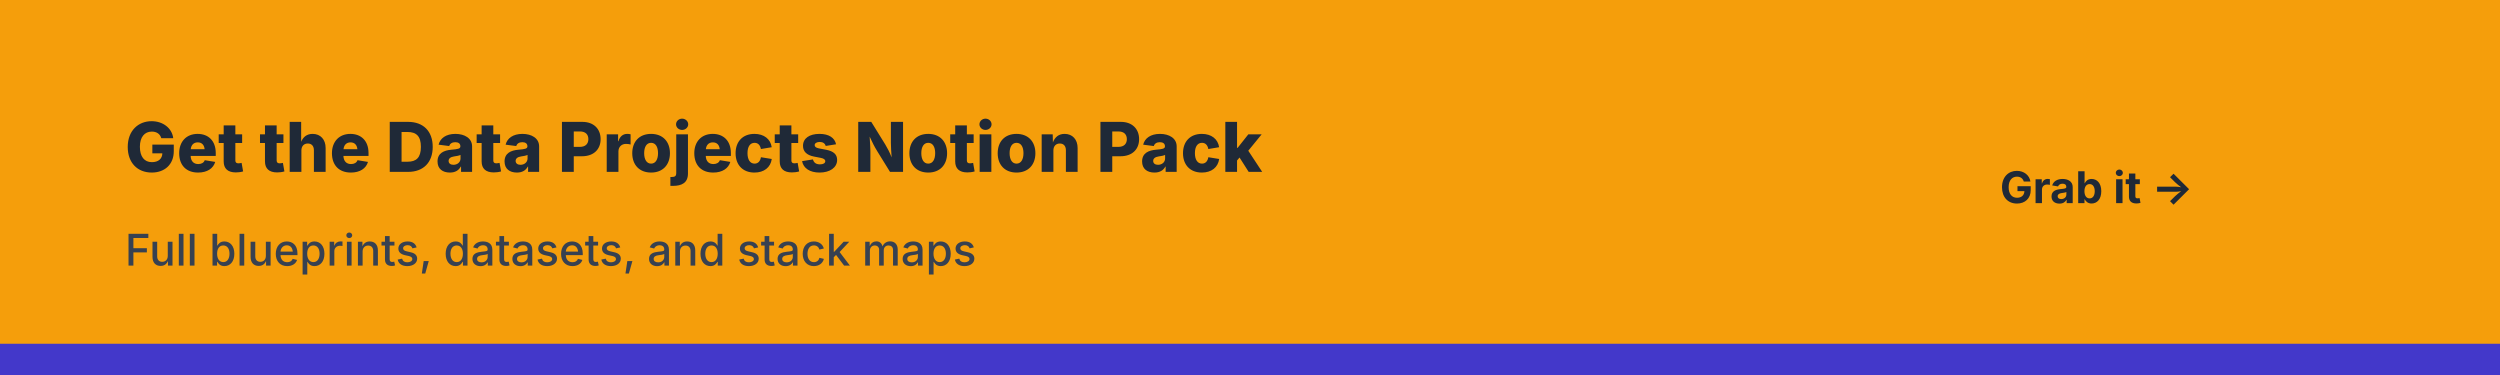
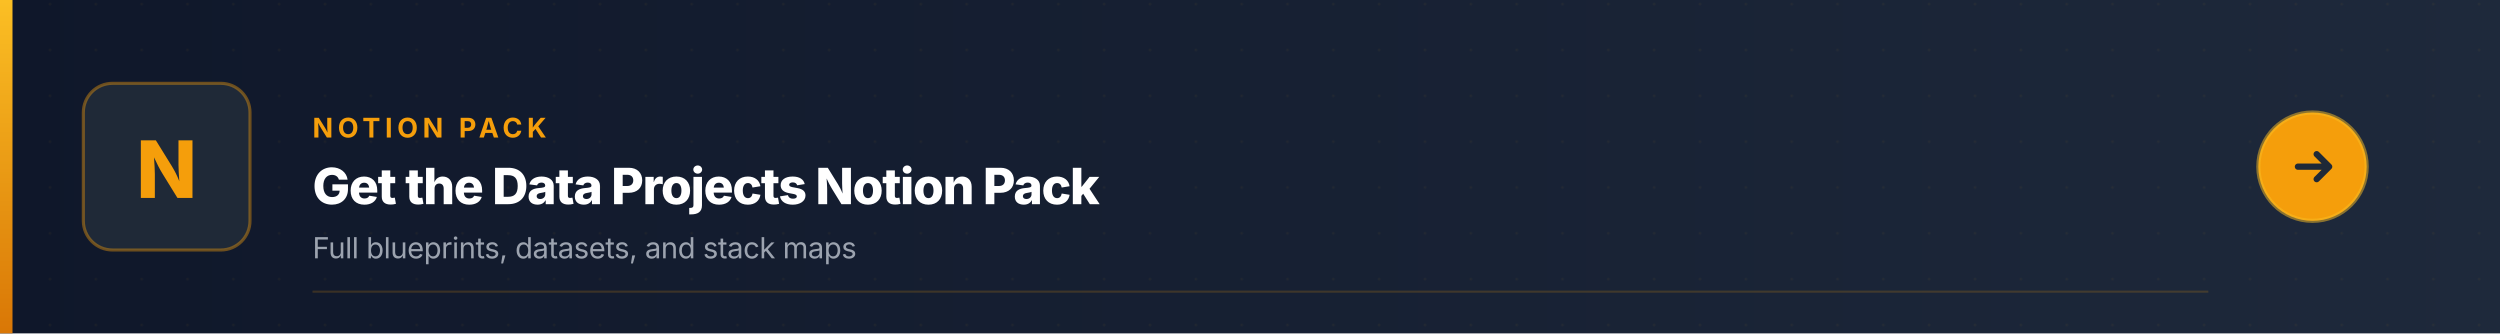
- <svg xmlns="http://www.w3.org/2000/svg" viewBox="0 0 800 120" width="800" height="120">
-   <rect width="800" height="120" fill="#f59e0b" />
-   <rect x="0" y="110" width="800" height="10" fill="#4338ca" />
-   <text x="40" y="55" font-family="Inter, system-ui, sans-serif" font-size="22" font-weight="800" fill="#1f2937">Get the Data Projects Notion Pack</text>
-   <text x="40" y="85" font-family="Inter, system-ui, sans-serif" font-size="14" font-weight="500" fill="#374151">Full blueprints, datasets, and stack maps</text>
-   <text x="640" y="65" font-family="Inter, system-ui, sans-serif" font-size="14" font-weight="700" fill="#1f2937">Grab it -&gt;</text>
+ <svg xmlns="http://www.w3.org/2000/svg" viewBox="0 0 1200 160" width="1200" height="160">
+   <defs>
+     <linearGradient id="bg" x1="0" y1="0" x2="1" y2="0">
+       <stop offset="0" stop-color="#0f172a" />
+       <stop offset="1" stop-color="#1e293b" />
+     </linearGradient>
+     <linearGradient id="amberEdge" x1="0" y1="0" x2="0" y2="1">
+       <stop offset="0" stop-color="#fbbf24" />
+       <stop offset="1" stop-color="#d97706" />
+     </linearGradient>
+     <pattern id="dots" x="0" y="0" width="22" height="22" patternUnits="userSpaceOnUse">
+       <circle cx="2" cy="2" r="0.7" fill="#fbbf24" opacity="0.04" />
+     </pattern>
+   </defs>
+   <rect width="1200" height="160" fill="url(#bg)" />
+   <rect width="1200" height="160" fill="url(#dots)" />
+   <rect width="6" height="160" fill="url(#amberEdge)" />
+   <g transform="translate(40, 40)">
+     <rect width="80" height="80" rx="14" fill="#1f2937" stroke="#f59e0b" stroke-opacity="0.4" stroke-width="1.5" />
+     <text x="40" y="55" text-anchor="middle" font-family="Inter, sans-serif" font-size="38" font-weight="800" fill="#f59e0b" letter-spacing="-1">N</text>
+   </g>
+   <g transform="translate(150, 0)">
+     <text x="0" y="66" font-family="Inter, -apple-system, sans-serif" font-size="13" font-weight="700" fill="#f59e0b" letter-spacing="2.2">NOTION PACK</text>
+     <text x="0" y="98" font-family="Inter, -apple-system, sans-serif" font-size="24" font-weight="800" fill="#ffffff" letter-spacing="-0.6">Get the Data Projects Notion Pack</text>
+     <text x="0" y="124" font-family="Inter, sans-serif" font-size="14" font-weight="400" fill="#9ca3af" letter-spacing="-0.2">Full blueprints, datasets, and stack maps</text>
+   </g>
+   <g transform="translate(1110, 80)">
+     <circle r="26" fill="#f59e0b" />
+     <circle r="26" fill="none" stroke="#fbbf24" stroke-opacity="0.5" stroke-width="2" />
+     <path d="M -7 0 L 7 0 M 2 -6 L 8 0 L 2 6" stroke="#1f2937" stroke-width="3" stroke-linecap="round" stroke-linejoin="round" fill="none" />
+   </g>
+   <line x1="150" y1="140" x2="1060" y2="140" stroke="#f59e0b" stroke-opacity="0.18" stroke-width="1" />
</svg>
